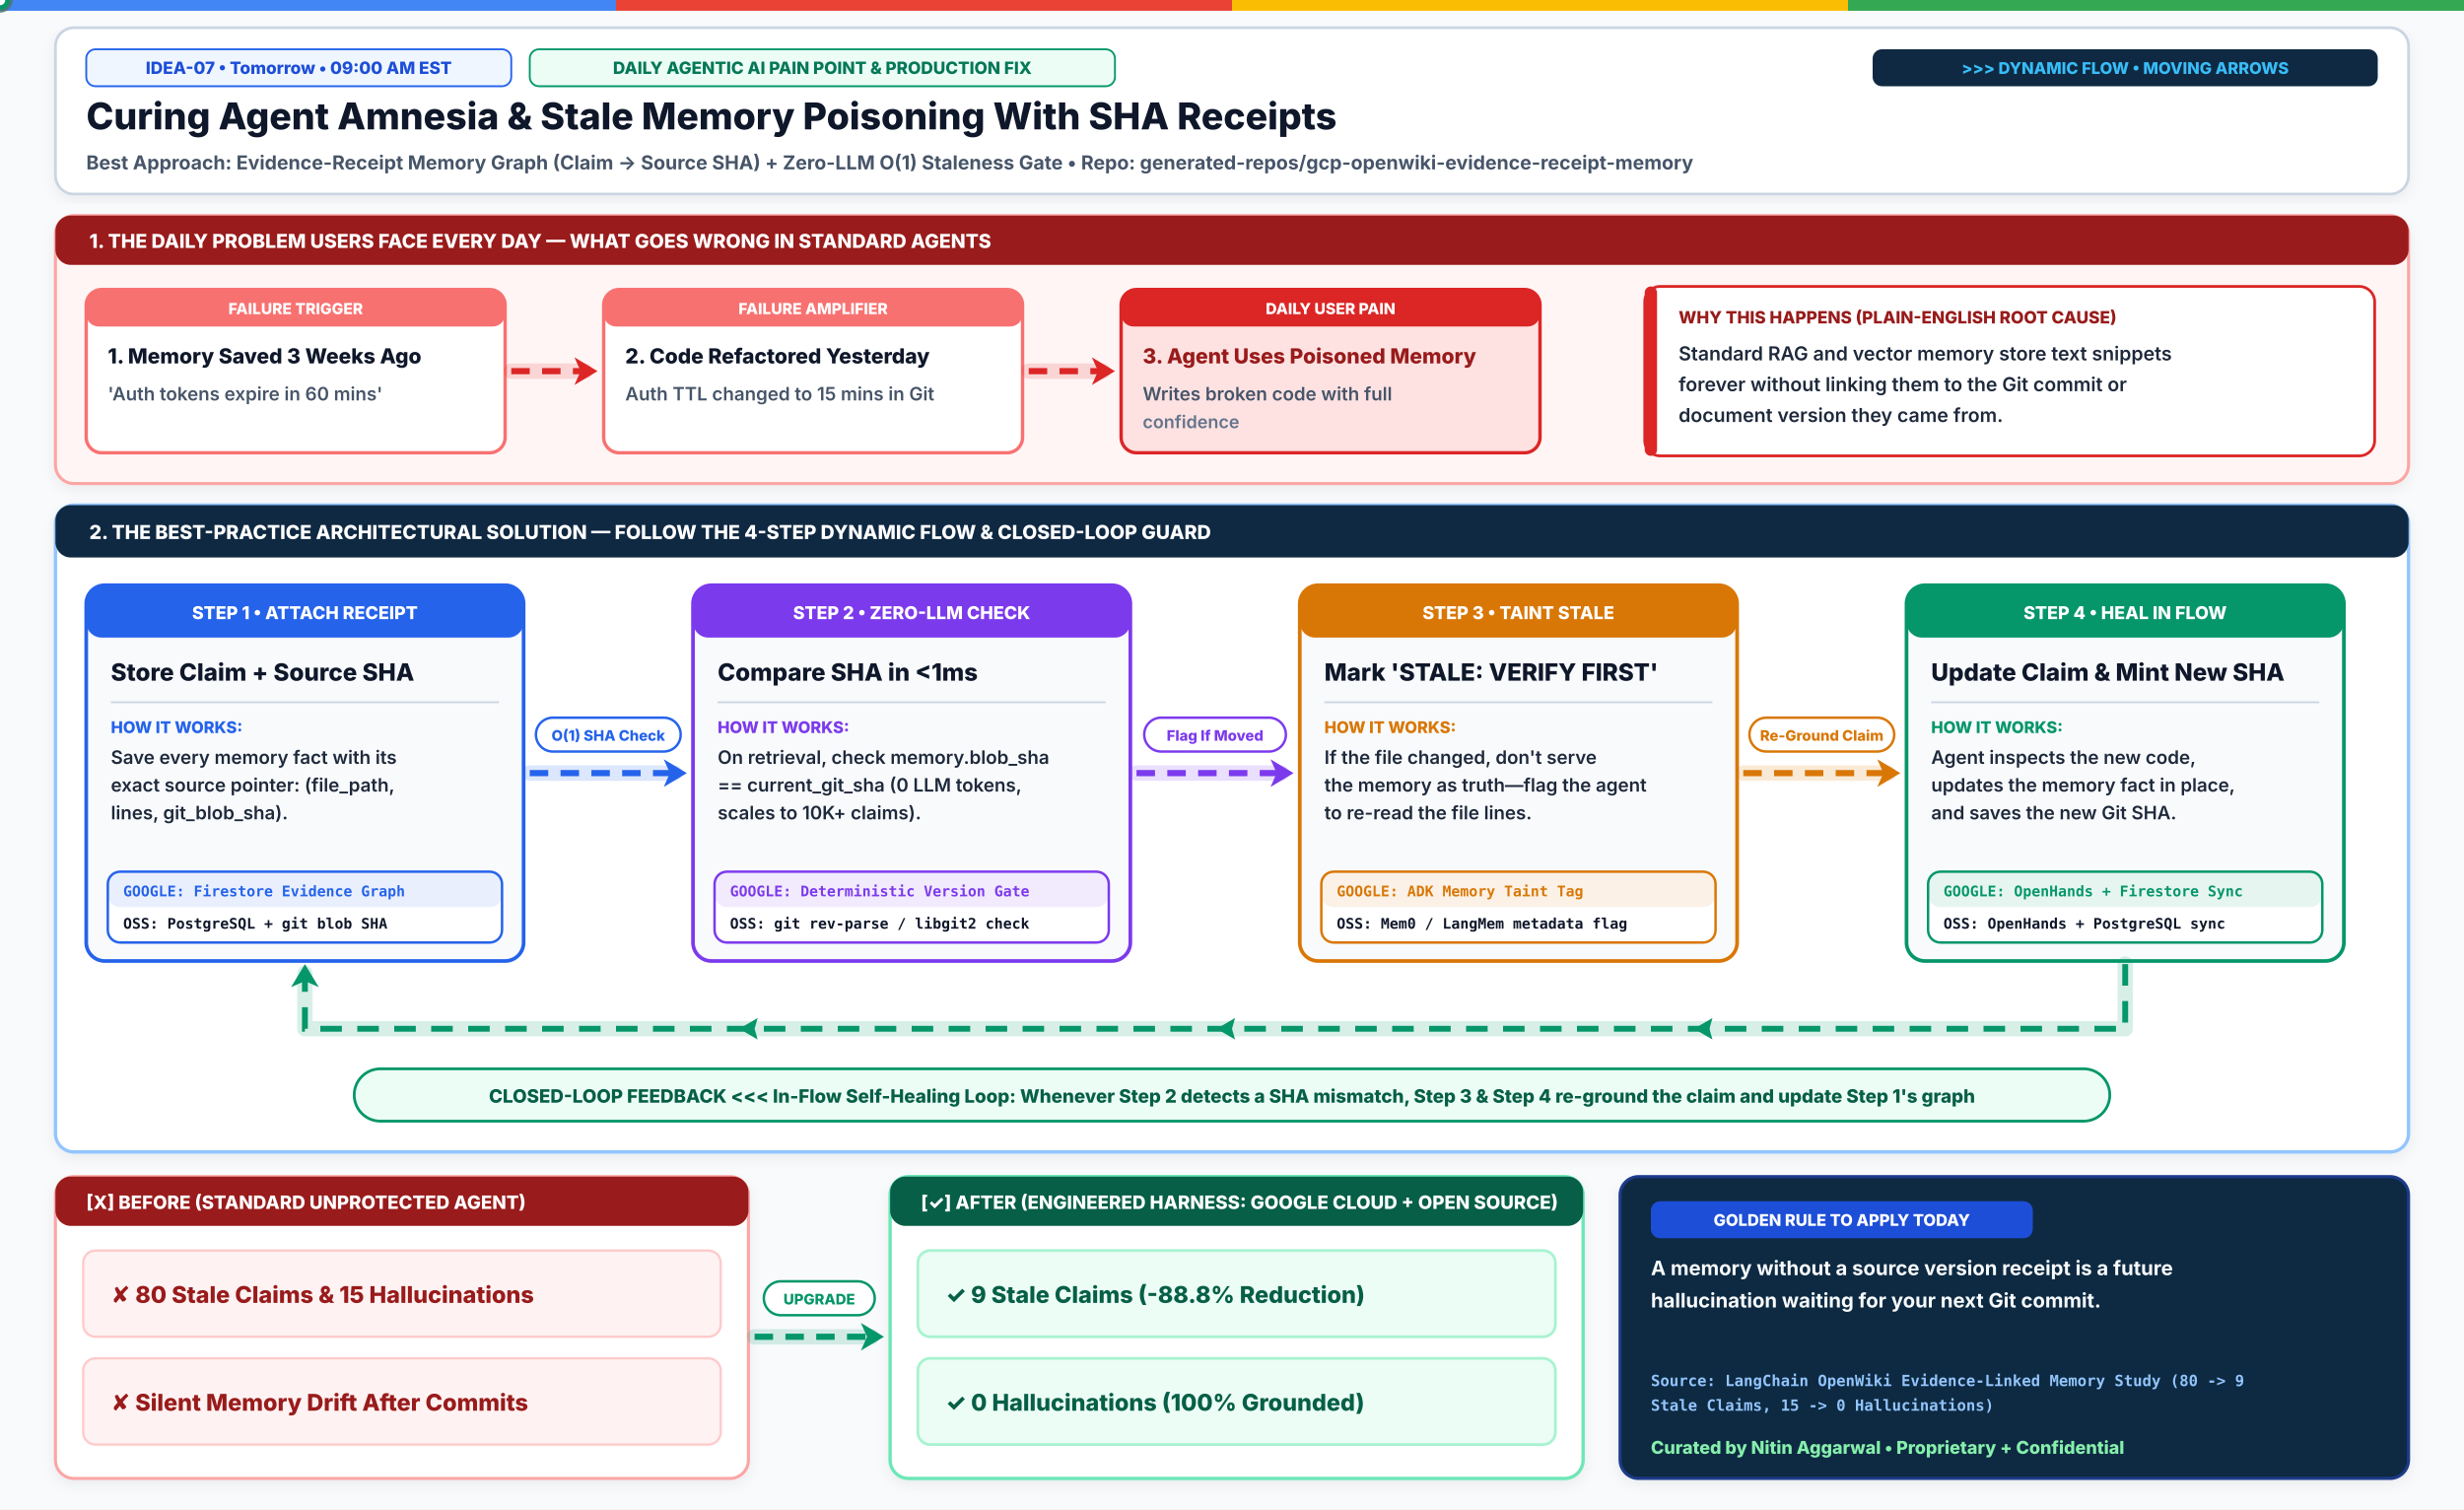
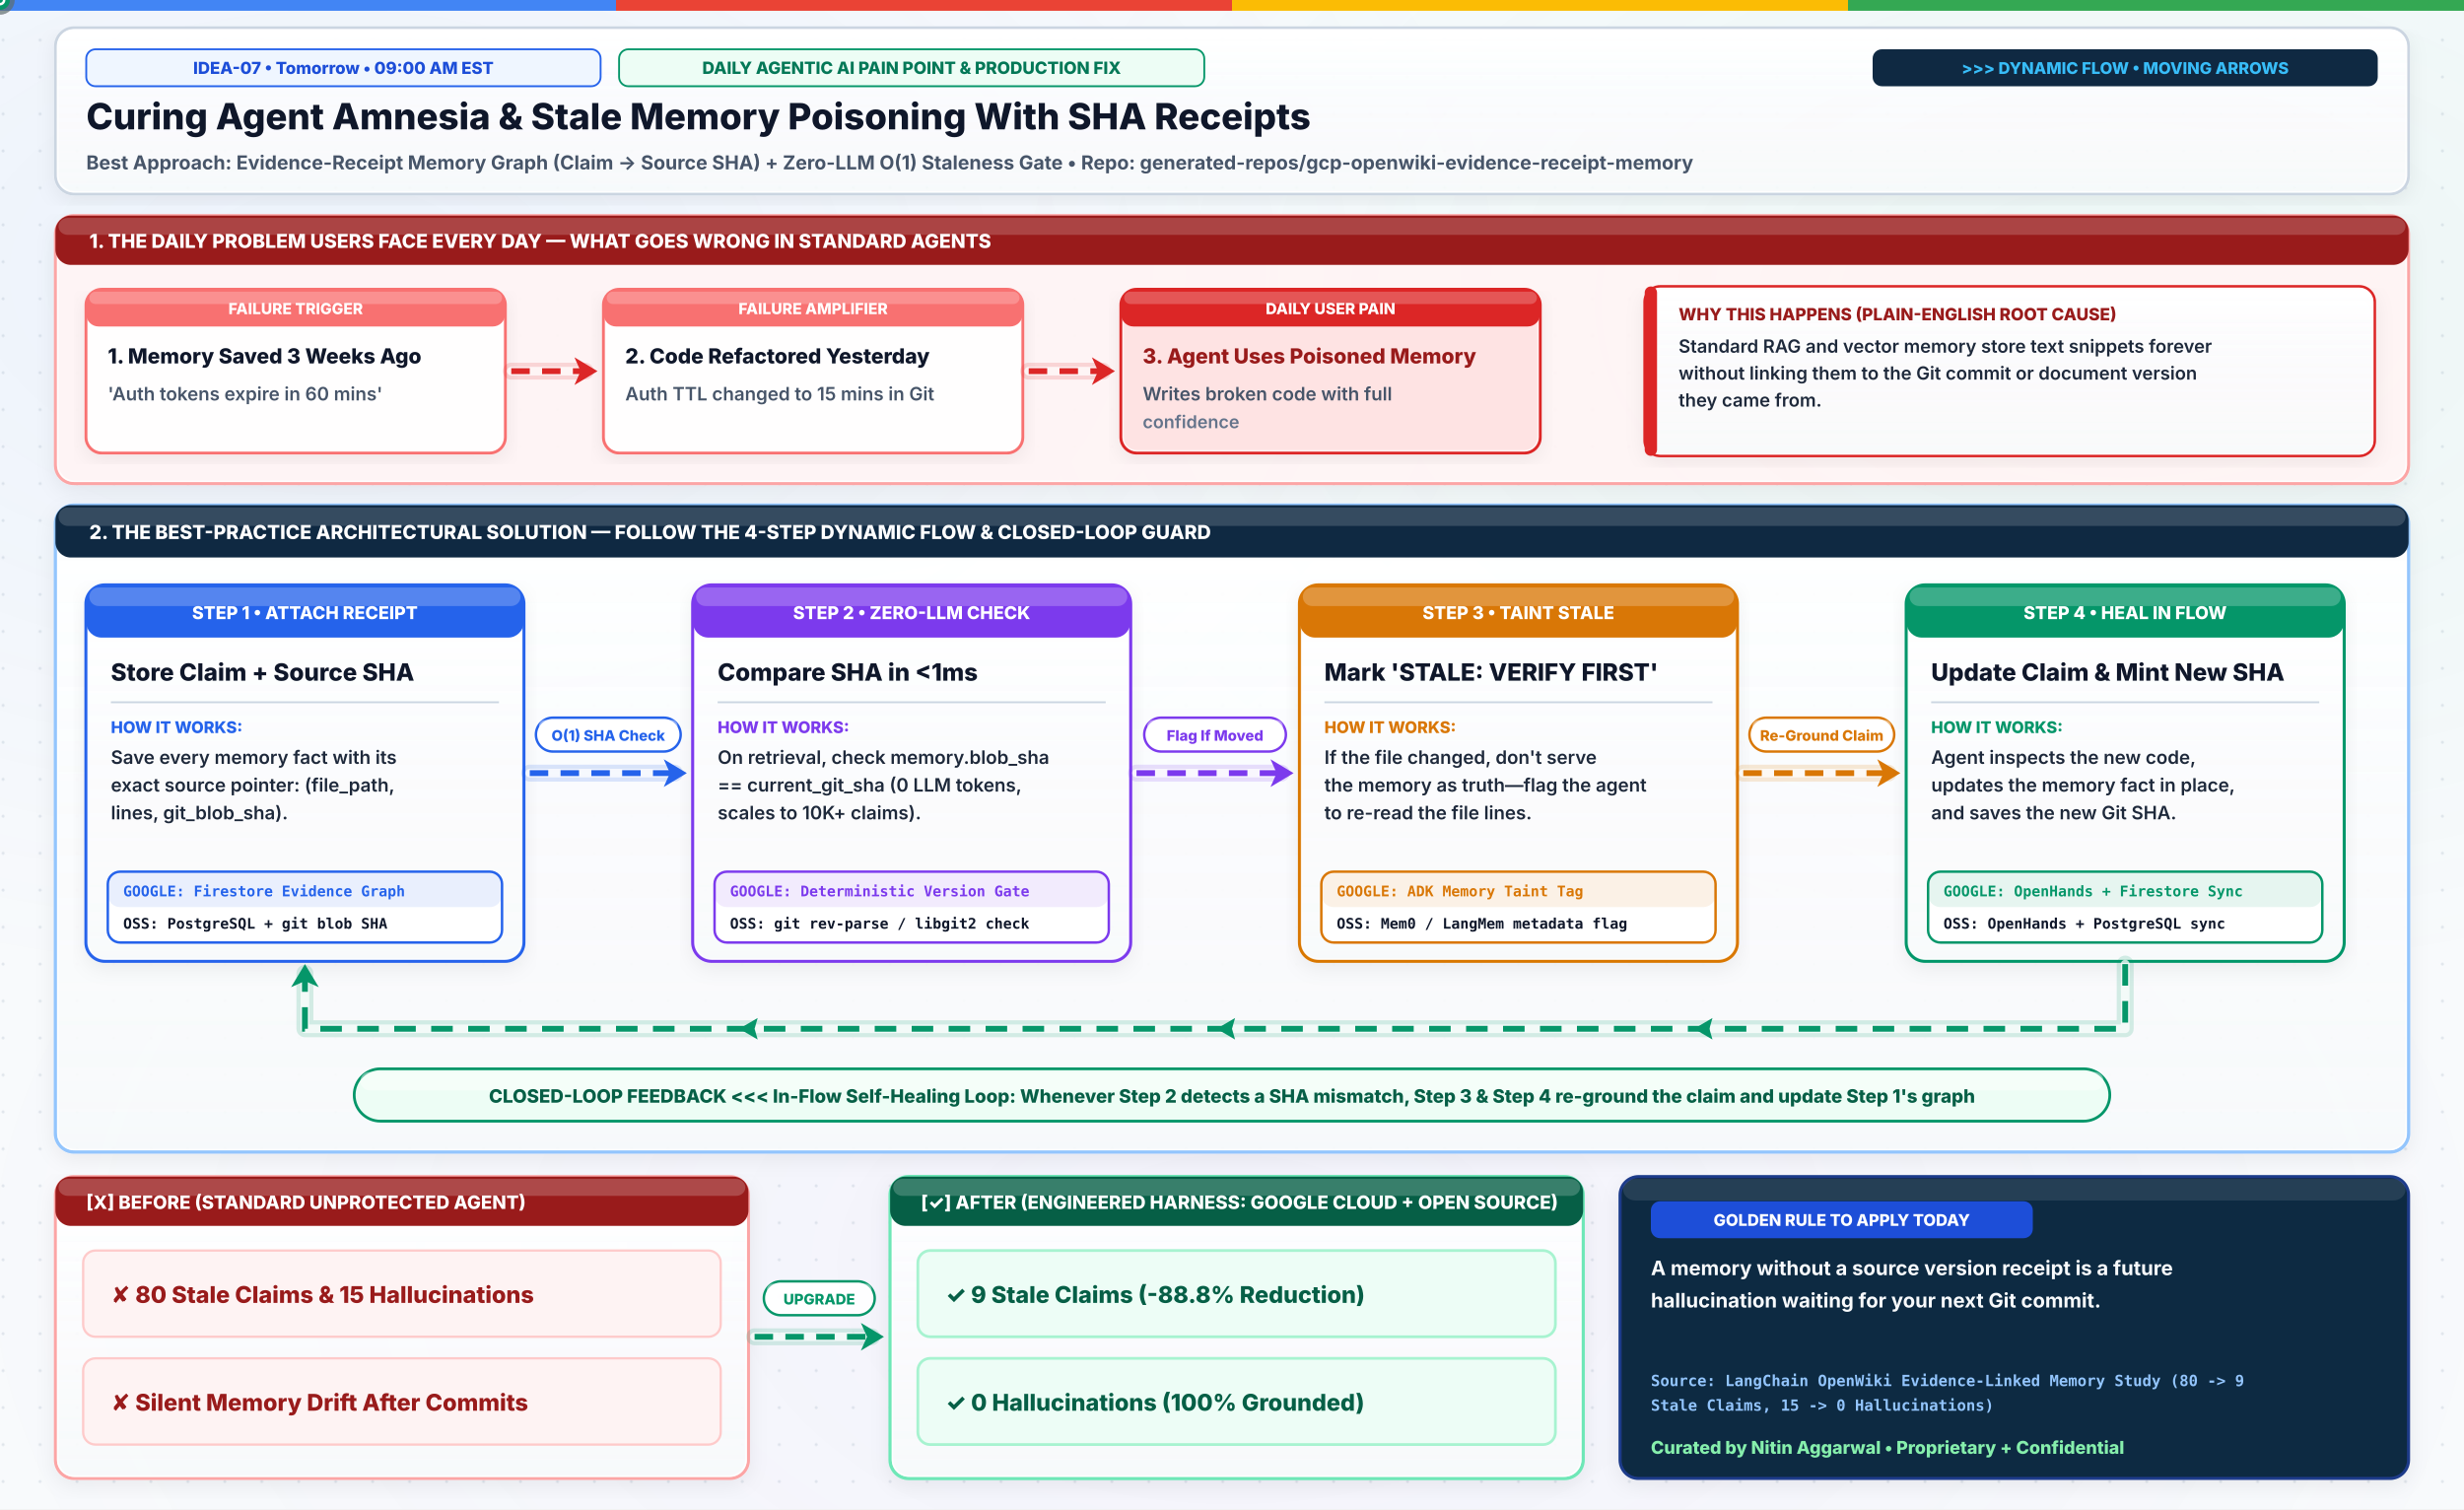
<svg xmlns="http://www.w3.org/2000/svg" viewBox="0 0 1600 980" width="1600" height="980">
  <defs>
-     <filter id="cardShadow" x="-2%" y="-2%" width="104%" height="108%">
-       <feDropShadow dx="0" dy="3" stdDeviation="4" flood-color="#0F172A" flood-opacity="0.06" />
+     <filter id="cardShadow" x="-3%" y="-3%" width="106%" height="110%">
+       <feDropShadow dx="0" dy="4" stdDeviation="6" flood-color="#0F172A" flood-opacity="0.065" />
    </filter>
+     <linearGradient id="glassCardGrad" x1="0" y1="0" x2="0" y2="1">
+       <stop offset="0%" stop-color="#FFFFFF" stop-opacity="0.96" />
+       <stop offset="100%" stop-color="#F8FAFC" stop-opacity="0.90" />
+     </linearGradient>
+     <linearGradient id="glassSheen" x1="0" y1="0" x2="0" y2="1">
+       <stop offset="0%" stop-color="#FFFFFF" stop-opacity="0.72" />
+       <stop offset="100%" stop-color="#FFFFFF" stop-opacity="0.0" />
+     </linearGradient>
+     <radialGradient id="meshBlue" cx="14%" cy="18%" r="48%">
+       <stop offset="0%" stop-color="#4285F4" stop-opacity="0.065" />
+       <stop offset="100%" stop-color="#4285F4" stop-opacity="0.0" />
+     </radialGradient>
+     <radialGradient id="meshEmerald" cx="86%" cy="20%" r="46%">
+       <stop offset="0%" stop-color="#10B981" stop-opacity="0.055" />
+       <stop offset="100%" stop-color="#10B981" stop-opacity="0.0" />
+     </radialGradient>
+     <radialGradient id="meshViolet" cx="50%" cy="84%" r="52%">
+       <stop offset="0%" stop-color="#8B5CF6" stop-opacity="0.048" />
+       <stop offset="100%" stop-color="#8B5CF6" stop-opacity="0.0" />
+     </radialGradient>
+     <pattern id="archGrid" width="24" height="24" patternUnits="userSpaceOnUse">
+       <circle cx="2" cy="2" r="1" fill="#94A3B8" fill-opacity="0.22" />
+     </pattern>
    <style>
    @keyframes arrowStream {
      from { stroke-dashoffset: 40; }
      to   { stroke-dashoffset: 0; }
    }
    @keyframes returnStream {
      from { stroke-dashoffset: 0; }
      to   { stroke-dashoffset: 48; }
    }
    @keyframes pulseGlow {
      0%, 100% { stroke-width: 2.4px; }
      50%      { stroke-width: 4.2px; }
    }
    .moving-arrow-line {
      animation: arrowStream 1.0s linear infinite;
    }
    .moving-return-line {
      animation: returnStream 1.2s linear infinite;
    }
    .step-card-animated {
      animation: pulseGlow 2.4s ease-in-out infinite;
    }
  </style>
  </defs>
  <rect x="0" y="0" width="1600" height="980" fill="#F8FAFC" />
+   <rect x="0" y="0" width="1600" height="980" fill="url(#meshBlue)" />
+   <rect x="0" y="0" width="1600" height="980" fill="url(#meshEmerald)" />
+   <rect x="0" y="0" width="1600" height="980" fill="url(#meshViolet)" />
+   <rect x="0" y="0" width="1600" height="980" fill="url(#archGrid)" />
  <rect x="0" y="0" width="400" height="7" fill="#4285F4" />
  <rect x="400" y="0" width="400" height="7" fill="#EA4335" />
  <rect x="800" y="0" width="400" height="7" fill="#FBBC04" />
  <rect x="1200" y="0" width="400" height="7" fill="#34A853" />
-   <rect x="36" y="18" width="1528" height="108" rx="12" fill="#FFFFFF" stroke="#CBD5E1" stroke-width="1.8" filter="url(#cardShadow)" />
-   <rect x="56" y="32" width="276" height="24" rx="6" fill="#EFF6FF" stroke="#2563EB" stroke-width="1.2" />
-   <text x="194" y="48" font-family="Inter, sans-serif" font-size="11" font-weight="800" fill="#1D4ED8" text-anchor="middle">IDEA-07 • Tomorrow • 09:00 AM EST</text>
-   <rect x="344" y="32" width="380" height="24" rx="6" fill="#ECFDF5" stroke="#059669" stroke-width="1.2" />
-   <text x="534" y="48" font-family="Inter, sans-serif" font-size="11" font-weight="800" fill="#047857" text-anchor="middle">DAILY AGENTIC AI PAIN POINT &amp; PRODUCTION FIX</text>
+   <rect x="36" y="18" width="1528" height="108" rx="12" fill="url(#glassCardGrad)" stroke="#CBD5E1" stroke-width="1.8" filter="url(#cardShadow)" />
+   <rect x="37.5" y="19.5" width="1525" height="105" rx="11" fill="none" stroke="#FFFFFF" stroke-opacity="0.85" stroke-width="1" />
+   <rect x="38" y="20" width="1524" height="18" rx="10" fill="url(#glassSheen)" />
+   <rect x="56" y="32" width="334" height="24" rx="6" fill="#EFF6FF" fill-opacity="0.95" stroke="#2563EB" stroke-width="1.2" />
+   <text x="223" y="48" font-family="Inter, sans-serif" font-size="10.8" font-weight="800" fill="#1D4ED8" text-anchor="middle">IDEA-07 • Tomorrow • 09:00 AM EST</text>
+   <rect x="402" y="32" width="380" height="24" rx="6" fill="#ECFDF5" fill-opacity="0.95" stroke="#059669" stroke-width="1.2" />
+   <text x="592" y="48" font-family="Inter, sans-serif" font-size="11" font-weight="800" fill="#047857" text-anchor="middle">DAILY AGENTIC AI PAIN POINT &amp; PRODUCTION FIX</text>
  <rect x="1216" y="32" width="328" height="24" rx="6" fill="#0F2942" />
  <text x="1380" y="48" font-family="Inter, sans-serif" font-size="10.5" font-weight="800" fill="#38BDF8" text-anchor="middle">&gt;&gt;&gt; DYNAMIC FLOW • MOVING ARROWS</text>
-   <text x="56" y="84" font-family="Inter, sans-serif" font-size="24" font-weight="800" fill="#0F172A">Curing Agent Amnesia &amp; Stale Memory Poisoning With SHA Receipts</text>
+   <text x="56" y="84" font-family="Inter, sans-serif" font-size="23.5" font-weight="800" fill="#0F172A">Curing Agent Amnesia &amp; Stale Memory Poisoning With SHA Receipts</text>
  <text x="56" y="110" font-family="Inter, sans-serif" font-size="12.5" font-weight="700" fill="#475569">Best Approach: Evidence-Receipt Memory Graph (Claim -&gt; Source SHA) + Zero-LLM O(1) Staleness Gate  •  Repo: generated-repos/gcp-openwiki-evidence-receipt-memory</text>
-   <rect x="36" y="140" width="1528" height="174" rx="12" fill="#FFF5F5" stroke="#FCA5A5" stroke-width="2" filter="url(#cardShadow)" />
+   <rect x="36" y="140" width="1528" height="174" rx="12" fill="#FFF5F5" fill-opacity="0.93" stroke="#FCA5A5" stroke-width="2" filter="url(#cardShadow)" />
+   <rect x="37.5" y="141.5" width="1525" height="171" rx="11" fill="none" stroke="#FFFFFF" stroke-opacity="0.82" stroke-width="1" />
  <rect x="36" y="140" width="1528" height="32" rx="10" fill="#991B1B" />
+   <rect x="38" y="141.5" width="1524" height="11" rx="6" fill="#FFFFFF" fill-opacity="0.18" />
  <text x="58" y="161" font-family="Inter, sans-serif" font-size="12.5" font-weight="800" fill="#FFFFFF">1. THE DAILY PROBLEM USERS FACE EVERY DAY — WHAT GOES WRONG IN STANDARD AGENTS</text>
-   <rect x="56" y="188" width="272" height="106" rx="10" fill="#FFFFFF" stroke="#F87171" stroke-width="2.2" />
+   <rect x="56" y="188" width="272" height="106" rx="10" fill="#FFFFFF" fill-opacity="0.94" stroke="#F87171" stroke-width="2.2" filter="url(#cardShadow)" />
+   <rect x="57.2" y="189.2" width="269.6" height="103.6" rx="9" fill="none" stroke="#FFFFFF" stroke-opacity="0.82" stroke-width="1" />
  <rect x="56" y="188" width="272" height="24" rx="8" fill="#F87171" />
+   <rect x="58" y="189.4" width="268" height="8" rx="4" fill="#FFFFFF" fill-opacity="0.22" />
  <text x="192" y="204" font-family="Inter, sans-serif" font-size="10" font-weight="800" fill="#FFFFFF" text-anchor="middle">FAILURE TRIGGER</text>
  <text x="70" y="236" font-family="Inter, sans-serif" font-size="13.5" font-weight="800" fill="#0F172A">1. Memory Saved 3 Weeks Ago</text>
  <text x="70" y="260" font-family="Inter, sans-serif" font-size="12" font-weight="600" fill="#475569">'Auth tokens expire in 60 mins'</text>
-   <line x1="332" y1="241" x2="380" y2="241" stroke="#DC2626" stroke-opacity="0.16" stroke-width="10" stroke-linecap="round" />
-   <line x1="332" y1="241" x2="380" y2="241" class="moving-arrow-line" stroke="#DC2626" stroke-width="4" stroke-dasharray="12 8" stroke-dashoffset="0.0" />
+   <line x1="332" y1="241" x2="380" y2="241" stroke="#DC2626" stroke-opacity="0.16" stroke-width="11" stroke-linecap="round" />
+   <line x1="332" y1="241" x2="380" y2="241" stroke="#FFFFFF" stroke-opacity="0.76" stroke-width="5.6" stroke-linecap="round" />
+   <line x1="332" y1="241" x2="380" y2="241" class="moving-arrow-line" stroke="#DC2626" stroke-width="3.8" stroke-dasharray="12 8" stroke-dashoffset="0.0" />
  <polygon points="388,241 373,232 377,241 373,250" fill="#DC2626" />
  <path id="prob_arr_0_path" d="M 336 241 L 376 241" fill="none" stroke="none" />
  <g>
-     <circle r="8" fill="#DC2626" fill-opacity="0.26" />
-     <circle r="4.8" fill="#FFFFFF" stroke="#DC2626" stroke-width="2.8" />
+     <circle r="9.5" fill="#DC2626" fill-opacity="0.16" />
+     <circle r="6.4" fill="#DC2626" fill-opacity="0.30" />
+     <circle r="4.8" fill="#FFFFFF" stroke="#DC2626" stroke-width="2.6" />
+     <circle r="1.9" fill="#DC2626" />
    <animateMotion dur="1.3s" repeatCount="indefinite">
      <mpath href="#prob_arr_0_path" />
    </animateMotion>
  </g>
-   <rect x="392" y="188" width="272" height="106" rx="10" fill="#FFFFFF" stroke="#F87171" stroke-width="2.2" />
+   <rect x="392" y="188" width="272" height="106" rx="10" fill="#FFFFFF" fill-opacity="0.94" stroke="#F87171" stroke-width="2.2" filter="url(#cardShadow)" />
+   <rect x="393.2" y="189.2" width="269.6" height="103.6" rx="9" fill="none" stroke="#FFFFFF" stroke-opacity="0.82" stroke-width="1" />
  <rect x="392" y="188" width="272" height="24" rx="8" fill="#F87171" />
+   <rect x="394" y="189.4" width="268" height="8" rx="4" fill="#FFFFFF" fill-opacity="0.22" />
  <text x="528" y="204" font-family="Inter, sans-serif" font-size="10" font-weight="800" fill="#FFFFFF" text-anchor="middle">FAILURE AMPLIFIER</text>
  <text x="406" y="236" font-family="Inter, sans-serif" font-size="13.5" font-weight="800" fill="#0F172A">2. Code Refactored Yesterday</text>
  <text x="406" y="260" font-family="Inter, sans-serif" font-size="12" font-weight="600" fill="#475569">Auth TTL changed to 15 mins in Git</text>
-   <line x1="668" y1="241" x2="716" y2="241" stroke="#DC2626" stroke-opacity="0.16" stroke-width="10" stroke-linecap="round" />
-   <line x1="668" y1="241" x2="716" y2="241" class="moving-arrow-line" stroke="#DC2626" stroke-width="4" stroke-dasharray="12 8" stroke-dashoffset="0.0" />
+   <line x1="668" y1="241" x2="716" y2="241" stroke="#DC2626" stroke-opacity="0.16" stroke-width="11" stroke-linecap="round" />
+   <line x1="668" y1="241" x2="716" y2="241" stroke="#FFFFFF" stroke-opacity="0.76" stroke-width="5.6" stroke-linecap="round" />
+   <line x1="668" y1="241" x2="716" y2="241" class="moving-arrow-line" stroke="#DC2626" stroke-width="3.8" stroke-dasharray="12 8" stroke-dashoffset="0.0" />
  <polygon points="724,241 709,232 713,241 709,250" fill="#DC2626" />
  <path id="prob_arr_1_path" d="M 672 241 L 712 241" fill="none" stroke="none" />
  <g>
-     <circle r="8" fill="#DC2626" fill-opacity="0.26" />
-     <circle r="4.8" fill="#FFFFFF" stroke="#DC2626" stroke-width="2.8" />
+     <circle r="9.5" fill="#DC2626" fill-opacity="0.16" />
+     <circle r="6.4" fill="#DC2626" fill-opacity="0.30" />
+     <circle r="4.8" fill="#FFFFFF" stroke="#DC2626" stroke-width="2.6" />
+     <circle r="1.9" fill="#DC2626" />
    <animateMotion dur="1.3s" repeatCount="indefinite">
      <mpath href="#prob_arr_1_path" />
    </animateMotion>
  </g>
-   <rect x="728" y="188" width="272" height="106" rx="10" fill="#FEE2E2" stroke="#DC2626" stroke-width="2.2" />
+   <rect x="728" y="188" width="272" height="106" rx="10" fill="#FEE2E2" fill-opacity="0.94" stroke="#DC2626" stroke-width="2.2" filter="url(#cardShadow)" />
+   <rect x="729.2" y="189.2" width="269.6" height="103.6" rx="9" fill="none" stroke="#FFFFFF" stroke-opacity="0.82" stroke-width="1" />
  <rect x="728" y="188" width="272" height="24" rx="8" fill="#DC2626" />
+   <rect x="730" y="189.4" width="268" height="8" rx="4" fill="#FFFFFF" fill-opacity="0.22" />
  <text x="864" y="204" font-family="Inter, sans-serif" font-size="10" font-weight="800" fill="#FFFFFF" text-anchor="middle">DAILY USER PAIN</text>
  <text x="742" y="236" font-family="Inter, sans-serif" font-size="13.5" font-weight="800" fill="#991B1B">3. Agent Uses Poisoned Memory</text>
  <text x="742" y="260" font-family="Inter, sans-serif" font-size="12" font-weight="600" fill="#475569">Writes broken code with full</text>
  <text x="742" y="278" font-family="Inter, sans-serif" font-size="11.5" font-weight="600" fill="#64748B">confidence</text>
-   <rect x="1068" y="186" width="474" height="110" rx="10" fill="#FFFFFF" stroke="#DC2626" stroke-width="1.8" />
+   <rect x="1068" y="186" width="474" height="110" rx="10" fill="url(#glassCardGrad)" stroke="#DC2626" stroke-width="1.8" filter="url(#cardShadow)" />
+   <rect x="1069.2" y="187.2" width="471.6" height="107.6" rx="9" fill="none" stroke="#FFFFFF" stroke-opacity="0.85" stroke-width="1" />
  <rect x="1068" y="186" width="8" height="110" rx="4" fill="#DC2626" />
-   <text x="1090" y="210" font-family="Inter, sans-serif" font-size="11" font-weight="800" fill="#991B1B">WHY THIS HAPPENS (PLAIN-ENGLISH ROOT CAUSE)</text>
-   <text x="1090" y="234" font-family="Inter, sans-serif" font-size="12.5" font-weight="600" fill="#1E293B">Standard RAG and vector memory store text snippets</text>
-   <text x="1090" y="254" font-family="Inter, sans-serif" font-size="12.5" font-weight="600" fill="#1E293B">forever without linking them to the Git commit or</text>
-   <text x="1090" y="274" font-family="Inter, sans-serif" font-size="12.5" font-weight="600" fill="#1E293B">document version they came from.</text>
-   <rect x="36" y="328" width="1528" height="420" rx="12" fill="#FFFFFF" stroke="#93C5FD" stroke-width="2.2" filter="url(#cardShadow)" />
+   <text x="1090" y="208" font-family="Inter, sans-serif" font-size="11" font-weight="800" fill="#991B1B">WHY THIS HAPPENS (PLAIN-ENGLISH ROOT CAUSE)</text>
+   <text x="1090" y="229.0" font-family="Inter, sans-serif" font-size="11.8" font-weight="600" fill="#1E293B">Standard RAG and vector memory store text snippets forever</text>
+   <text x="1090" y="246.5" font-family="Inter, sans-serif" font-size="11.8" font-weight="600" fill="#1E293B">without linking them to the Git commit or document version</text>
+   <text x="1090" y="264.0" font-family="Inter, sans-serif" font-size="11.8" font-weight="600" fill="#1E293B">they came from.</text>
+   <rect x="36" y="328" width="1528" height="420" rx="12" fill="url(#glassCardGrad)" stroke="#93C5FD" stroke-width="2.2" filter="url(#cardShadow)" />
+   <rect x="37.5" y="329.5" width="1525" height="417" rx="11" fill="none" stroke="#FFFFFF" stroke-opacity="0.85" stroke-width="1" />
  <rect x="36" y="328" width="1528" height="34" rx="10" fill="#0F2942" />
+   <rect x="38" y="329.5" width="1524" height="12" rx="6" fill="#FFFFFF" fill-opacity="0.16" />
  <text x="58" y="350" font-family="Inter, sans-serif" font-size="12.5" font-weight="800" fill="#FFFFFF">2. THE BEST-PRACTICE ARCHITECTURAL SOLUTION — FOLLOW THE 4-STEP DYNAMIC FLOW &amp; CLOSED-LOOP GUARD</text>
-   <rect x="56" y="380" width="284" height="244" rx="12" class="step-card-animated" fill="#F8FAFC" stroke="#2563EB" stroke-width="2.4" />
+   <rect x="56" y="380" width="284" height="244" rx="12" class="step-card-animated" fill="url(#glassCardGrad)" stroke="#2563EB" stroke-width="2.4" filter="url(#cardShadow)" />
+   <rect x="57.2" y="381.2" width="281.6" height="241.6" rx="11" fill="none" stroke="#FFFFFF" stroke-opacity="0.85" stroke-width="1" />
  <rect x="56" y="380" width="284" height="34" rx="10" fill="#2563EB" />
+   <rect x="58" y="381.5" width="280" height="12" rx="6" fill="#FFFFFF" fill-opacity="0.22" />
  <text x="198" y="402" font-family="Inter, sans-serif" font-size="11.5" font-weight="800" fill="#FFFFFF" text-anchor="middle">STEP 1 • ATTACH RECEIPT</text>
  <text x="72" y="442" font-family="Inter, sans-serif" font-size="15.5" font-weight="800" fill="#0F172A">Store Claim + Source SHA</text>
  <line x1="72" y1="456" x2="324" y2="456" stroke="#CBD5E1" stroke-width="1.2" />
  <text x="72" y="476" font-family="Inter, sans-serif" font-size="10.5" font-weight="800" fill="#2563EB">HOW IT WORKS:</text>
  <text x="72" y="496" font-family="Inter, sans-serif" font-size="12" font-weight="600" fill="#1E293B">Save every memory fact with its</text>
  <text x="72" y="514" font-family="Inter, sans-serif" font-size="12" font-weight="600" fill="#1E293B">exact source pointer: (file_path,</text>
  <text x="72" y="532" font-family="Inter, sans-serif" font-size="12" font-weight="600" fill="#1E293B">lines, git_blob_sha).</text>
-   <rect x="70" y="566" width="256" height="46" rx="8" fill="#FFFFFF" stroke="#2563EB" stroke-width="1.6" />
+   <rect x="70" y="566" width="256" height="46" rx="8" fill="#FFFFFF" fill-opacity="0.95" stroke="#2563EB" stroke-width="1.6" />
  <rect x="70" y="566" width="256" height="23" rx="8" fill="#2563EB" fill-opacity="0.10" />
  <text x="80" y="582" font-family="ui-monospace, monospace" font-size="9.5" font-weight="800" fill="#2563EB">GOOGLE: Firestore Evidence Graph</text>
  <text x="80" y="603" font-family="ui-monospace, monospace" font-size="9.5" font-weight="800" fill="#0F172A">OSS: PostgreSQL + git blob SHA</text>
-   <line x1="344" y1="502" x2="438" y2="502" stroke="#2563EB" stroke-opacity="0.16" stroke-width="10" stroke-linecap="round" />
-   <line x1="344" y1="502" x2="438" y2="502" class="moving-arrow-line" stroke="#2563EB" stroke-width="4" stroke-dasharray="12 8" stroke-dashoffset="0.0" />
+   <line x1="344" y1="502" x2="438" y2="502" stroke="#2563EB" stroke-opacity="0.16" stroke-width="11" stroke-linecap="round" />
+   <line x1="344" y1="502" x2="438" y2="502" stroke="#FFFFFF" stroke-opacity="0.76" stroke-width="5.6" stroke-linecap="round" />
+   <line x1="344" y1="502" x2="438" y2="502" class="moving-arrow-line" stroke="#2563EB" stroke-width="3.8" stroke-dasharray="12 8" stroke-dashoffset="0.0" />
  <polygon points="446,502 431,493 435,502 431,511" fill="#2563EB" />
-   <rect x="348" y="466" width="94" height="22" rx="11" fill="#FFFFFF" stroke="#2563EB" stroke-width="1.6" />
+   <rect x="348" y="466" width="94" height="22" rx="11" fill="#FFFFFF" fill-opacity="0.95" stroke="#2563EB" stroke-width="1.6" />
+   <rect x="350" y="467.5" width="90" height="8" rx="4" fill="#FFFFFF" fill-opacity="0.45" />
  <text x="395" y="481" font-family="Inter, sans-serif" font-size="9.5" font-weight="800" fill="#2563EB" text-anchor="middle">O(1) SHA Check</text>
  <path id="sol_arr_0_path" d="M 348 502 L 434 502" fill="none" stroke="none" />
  <g>
-     <circle r="8" fill="#2563EB" fill-opacity="0.26" />
-     <circle r="4.8" fill="#FFFFFF" stroke="#2563EB" stroke-width="2.8" />
+     <circle r="9.5" fill="#2563EB" fill-opacity="0.16" />
+     <circle r="6.4" fill="#2563EB" fill-opacity="0.30" />
+     <circle r="4.8" fill="#FFFFFF" stroke="#2563EB" stroke-width="2.6" />
+     <circle r="1.9" fill="#2563EB" />
    <animateMotion dur="1.5s" repeatCount="indefinite">
      <mpath href="#sol_arr_0_path" />
    </animateMotion>
  </g>
-   <rect x="450" y="380" width="284" height="244" rx="12" class="step-card-animated" fill="#F8FAFC" stroke="#7C3AED" stroke-width="2.4" />
+   <rect x="450" y="380" width="284" height="244" rx="12" class="step-card-animated" fill="url(#glassCardGrad)" stroke="#7C3AED" stroke-width="2.4" filter="url(#cardShadow)" />
+   <rect x="451.2" y="381.2" width="281.6" height="241.6" rx="11" fill="none" stroke="#FFFFFF" stroke-opacity="0.85" stroke-width="1" />
  <rect x="450" y="380" width="284" height="34" rx="10" fill="#7C3AED" />
+   <rect x="452" y="381.5" width="280" height="12" rx="6" fill="#FFFFFF" fill-opacity="0.22" />
  <text x="592" y="402" font-family="Inter, sans-serif" font-size="11.5" font-weight="800" fill="#FFFFFF" text-anchor="middle">STEP 2 • ZERO-LLM CHECK</text>
  <text x="466" y="442" font-family="Inter, sans-serif" font-size="15.5" font-weight="800" fill="#0F172A">Compare SHA in &lt;1ms</text>
  <line x1="466" y1="456" x2="718" y2="456" stroke="#CBD5E1" stroke-width="1.2" />
  <text x="466" y="476" font-family="Inter, sans-serif" font-size="10.5" font-weight="800" fill="#7C3AED">HOW IT WORKS:</text>
  <text x="466" y="496" font-family="Inter, sans-serif" font-size="12" font-weight="600" fill="#1E293B">On retrieval, check memory.blob_sha</text>
  <text x="466" y="514" font-family="Inter, sans-serif" font-size="12" font-weight="600" fill="#1E293B">== current_git_sha (0 LLM tokens,</text>
  <text x="466" y="532" font-family="Inter, sans-serif" font-size="12" font-weight="600" fill="#1E293B">scales to 10K+ claims).</text>
-   <rect x="464" y="566" width="256" height="46" rx="8" fill="#FFFFFF" stroke="#7C3AED" stroke-width="1.6" />
+   <rect x="464" y="566" width="256" height="46" rx="8" fill="#FFFFFF" fill-opacity="0.95" stroke="#7C3AED" stroke-width="1.6" />
  <rect x="464" y="566" width="256" height="23" rx="8" fill="#7C3AED" fill-opacity="0.10" />
  <text x="474" y="582" font-family="ui-monospace, monospace" font-size="9.5" font-weight="800" fill="#7C3AED">GOOGLE: Deterministic Version Gate</text>
  <text x="474" y="603" font-family="ui-monospace, monospace" font-size="9.5" font-weight="800" fill="#0F172A">OSS: git rev-parse / libgit2 check</text>
-   <line x1="738" y1="502" x2="832" y2="502" stroke="#7C3AED" stroke-opacity="0.16" stroke-width="10" stroke-linecap="round" />
-   <line x1="738" y1="502" x2="832" y2="502" class="moving-arrow-line" stroke="#7C3AED" stroke-width="4" stroke-dasharray="12 8" stroke-dashoffset="0.0" />
+   <line x1="738" y1="502" x2="832" y2="502" stroke="#7C3AED" stroke-opacity="0.16" stroke-width="11" stroke-linecap="round" />
+   <line x1="738" y1="502" x2="832" y2="502" stroke="#FFFFFF" stroke-opacity="0.76" stroke-width="5.6" stroke-linecap="round" />
+   <line x1="738" y1="502" x2="832" y2="502" class="moving-arrow-line" stroke="#7C3AED" stroke-width="3.8" stroke-dasharray="12 8" stroke-dashoffset="0.0" />
  <polygon points="840,502 825,493 829,502 825,511" fill="#7C3AED" />
-   <rect x="743" y="466" width="92" height="22" rx="11" fill="#FFFFFF" stroke="#7C3AED" stroke-width="1.6" />
+   <rect x="743" y="466" width="92" height="22" rx="11" fill="#FFFFFF" fill-opacity="0.95" stroke="#7C3AED" stroke-width="1.6" />
+   <rect x="745" y="467.5" width="88" height="8" rx="4" fill="#FFFFFF" fill-opacity="0.45" />
  <text x="789" y="481" font-family="Inter, sans-serif" font-size="9.5" font-weight="800" fill="#7C3AED" text-anchor="middle">Flag If Moved</text>
  <path id="sol_arr_1_path" d="M 742 502 L 828 502" fill="none" stroke="none" />
  <g>
-     <circle r="8" fill="#7C3AED" fill-opacity="0.26" />
-     <circle r="4.8" fill="#FFFFFF" stroke="#7C3AED" stroke-width="2.8" />
+     <circle r="9.5" fill="#7C3AED" fill-opacity="0.16" />
+     <circle r="6.4" fill="#7C3AED" fill-opacity="0.30" />
+     <circle r="4.8" fill="#FFFFFF" stroke="#7C3AED" stroke-width="2.6" />
+     <circle r="1.9" fill="#7C3AED" />
    <animateMotion dur="1.5s" repeatCount="indefinite">
      <mpath href="#sol_arr_1_path" />
    </animateMotion>
  </g>
-   <rect x="844" y="380" width="284" height="244" rx="12" class="step-card-animated" fill="#F8FAFC" stroke="#D97706" stroke-width="2.4" />
+   <rect x="844" y="380" width="284" height="244" rx="12" class="step-card-animated" fill="url(#glassCardGrad)" stroke="#D97706" stroke-width="2.4" filter="url(#cardShadow)" />
+   <rect x="845.2" y="381.2" width="281.6" height="241.6" rx="11" fill="none" stroke="#FFFFFF" stroke-opacity="0.85" stroke-width="1" />
  <rect x="844" y="380" width="284" height="34" rx="10" fill="#D97706" />
+   <rect x="846" y="381.5" width="280" height="12" rx="6" fill="#FFFFFF" fill-opacity="0.22" />
  <text x="986" y="402" font-family="Inter, sans-serif" font-size="11.5" font-weight="800" fill="#FFFFFF" text-anchor="middle">STEP 3 • TAINT STALE</text>
  <text x="860" y="442" font-family="Inter, sans-serif" font-size="15.5" font-weight="800" fill="#0F172A">Mark 'STALE: VERIFY FIRST'</text>
  <line x1="860" y1="456" x2="1112" y2="456" stroke="#CBD5E1" stroke-width="1.2" />
  <text x="860" y="476" font-family="Inter, sans-serif" font-size="10.5" font-weight="800" fill="#D97706">HOW IT WORKS:</text>
  <text x="860" y="496" font-family="Inter, sans-serif" font-size="12" font-weight="600" fill="#1E293B">If the file changed, don't serve</text>
  <text x="860" y="514" font-family="Inter, sans-serif" font-size="12" font-weight="600" fill="#1E293B">the memory as truth—flag the agent</text>
  <text x="860" y="532" font-family="Inter, sans-serif" font-size="12" font-weight="600" fill="#1E293B">to re-read the file lines.</text>
-   <rect x="858" y="566" width="256" height="46" rx="8" fill="#FFFFFF" stroke="#D97706" stroke-width="1.6" />
+   <rect x="858" y="566" width="256" height="46" rx="8" fill="#FFFFFF" fill-opacity="0.95" stroke="#D97706" stroke-width="1.6" />
  <rect x="858" y="566" width="256" height="23" rx="8" fill="#D97706" fill-opacity="0.10" />
  <text x="868" y="582" font-family="ui-monospace, monospace" font-size="9.5" font-weight="800" fill="#D97706">GOOGLE: ADK Memory Taint Tag</text>
  <text x="868" y="603" font-family="ui-monospace, monospace" font-size="9.5" font-weight="800" fill="#0F172A">OSS: Mem0 / LangMem metadata flag</text>
-   <line x1="1132" y1="502" x2="1226" y2="502" stroke="#D97706" stroke-opacity="0.16" stroke-width="10" stroke-linecap="round" />
-   <line x1="1132" y1="502" x2="1226" y2="502" class="moving-arrow-line" stroke="#D97706" stroke-width="4" stroke-dasharray="12 8" stroke-dashoffset="0.0" />
+   <line x1="1132" y1="502" x2="1226" y2="502" stroke="#D97706" stroke-opacity="0.16" stroke-width="11" stroke-linecap="round" />
+   <line x1="1132" y1="502" x2="1226" y2="502" stroke="#FFFFFF" stroke-opacity="0.76" stroke-width="5.6" stroke-linecap="round" />
+   <line x1="1132" y1="502" x2="1226" y2="502" class="moving-arrow-line" stroke="#D97706" stroke-width="3.8" stroke-dasharray="12 8" stroke-dashoffset="0.0" />
  <polygon points="1234,502 1219,493 1223,502 1219,511" fill="#D97706" />
-   <rect x="1136" y="466" width="94" height="22" rx="11" fill="#FFFFFF" stroke="#D97706" stroke-width="1.6" />
+   <rect x="1136" y="466" width="94" height="22" rx="11" fill="#FFFFFF" fill-opacity="0.95" stroke="#D97706" stroke-width="1.6" />
+   <rect x="1138" y="467.5" width="90" height="8" rx="4" fill="#FFFFFF" fill-opacity="0.45" />
  <text x="1183" y="481" font-family="Inter, sans-serif" font-size="9.5" font-weight="800" fill="#D97706" text-anchor="middle">Re-Ground Claim</text>
  <path id="sol_arr_2_path" d="M 1136 502 L 1222 502" fill="none" stroke="none" />
  <g>
-     <circle r="8" fill="#D97706" fill-opacity="0.26" />
-     <circle r="4.8" fill="#FFFFFF" stroke="#D97706" stroke-width="2.8" />
+     <circle r="9.5" fill="#D97706" fill-opacity="0.16" />
+     <circle r="6.4" fill="#D97706" fill-opacity="0.30" />
+     <circle r="4.8" fill="#FFFFFF" stroke="#D97706" stroke-width="2.6" />
+     <circle r="1.9" fill="#D97706" />
    <animateMotion dur="1.5s" repeatCount="indefinite">
      <mpath href="#sol_arr_2_path" />
    </animateMotion>
  </g>
-   <rect x="1238" y="380" width="284" height="244" rx="12" class="step-card-animated" fill="#F8FAFC" stroke="#059669" stroke-width="2.4" />
+   <rect x="1238" y="380" width="284" height="244" rx="12" class="step-card-animated" fill="url(#glassCardGrad)" stroke="#059669" stroke-width="2.4" filter="url(#cardShadow)" />
+   <rect x="1239.2" y="381.2" width="281.6" height="241.6" rx="11" fill="none" stroke="#FFFFFF" stroke-opacity="0.85" stroke-width="1" />
  <rect x="1238" y="380" width="284" height="34" rx="10" fill="#059669" />
+   <rect x="1240" y="381.5" width="280" height="12" rx="6" fill="#FFFFFF" fill-opacity="0.22" />
  <text x="1380" y="402" font-family="Inter, sans-serif" font-size="11.5" font-weight="800" fill="#FFFFFF" text-anchor="middle">STEP 4 • HEAL IN FLOW</text>
  <text x="1254" y="442" font-family="Inter, sans-serif" font-size="15.5" font-weight="800" fill="#0F172A">Update Claim &amp; Mint New SHA</text>
  <line x1="1254" y1="456" x2="1506" y2="456" stroke="#CBD5E1" stroke-width="1.2" />
  <text x="1254" y="476" font-family="Inter, sans-serif" font-size="10.5" font-weight="800" fill="#059669">HOW IT WORKS:</text>
  <text x="1254" y="496" font-family="Inter, sans-serif" font-size="12" font-weight="600" fill="#1E293B">Agent inspects the new code,</text>
  <text x="1254" y="514" font-family="Inter, sans-serif" font-size="12" font-weight="600" fill="#1E293B">updates the memory fact in place,</text>
  <text x="1254" y="532" font-family="Inter, sans-serif" font-size="12" font-weight="600" fill="#1E293B">and saves the new Git SHA.</text>
-   <rect x="1252" y="566" width="256" height="46" rx="8" fill="#FFFFFF" stroke="#059669" stroke-width="1.6" />
+   <rect x="1252" y="566" width="256" height="46" rx="8" fill="#FFFFFF" fill-opacity="0.95" stroke="#059669" stroke-width="1.6" />
  <rect x="1252" y="566" width="256" height="23" rx="8" fill="#059669" fill-opacity="0.10" />
  <text x="1262" y="582" font-family="ui-monospace, monospace" font-size="9.5" font-weight="800" fill="#059669">GOOGLE: OpenHands + Firestore Sync</text>
  <text x="1262" y="603" font-family="ui-monospace, monospace" font-size="9.5" font-weight="800" fill="#0F172A">OSS: OpenHands + PostgreSQL sync</text>
-   <path d="M 1380 626 L 1380 668 L 198 668 L 198 632" fill="none" stroke="#059669" stroke-opacity="0.16" stroke-width="10" stroke-linecap="round" stroke-linejoin="round" />
+   <path d="M 1380 626 L 1380 668 L 198 668 L 198 632" fill="none" stroke="#059669" stroke-opacity="0.16" stroke-width="11" stroke-linecap="round" stroke-linejoin="round" />
+   <path d="M 1380 626 L 1380 668 L 198 668 L 198 632" fill="none" stroke="#FFFFFF" stroke-opacity="0.74" stroke-width="5.6" stroke-linecap="round" stroke-linejoin="round" />
  <path id="closed_loop_return_path" d="M 1380 626 L 1380 668 L 198 668 L 198 632" class="moving-return-line" fill="none" stroke="#059669" stroke-width="3.8" stroke-dasharray="14 10" stroke-dashoffset="0.0" />
  <polygon points="198,626 189,641 198,637 207,641" fill="#059669" />
  <polygon points="480,668 492,661 490,668 492,675" fill="#059669" />
  <polygon points="790,668 802,661 800,668 802,675" fill="#059669" />
  <polygon points="1100,668 1112,661 1110,668 1112,675" fill="#059669" />
-   <rect x="230" y="694" width="1140" height="34" rx="17" fill="#ECFDF5" stroke="#059669" stroke-width="1.8" />
+   <rect x="230" y="694" width="1140" height="34" rx="17" fill="#ECFDF5" fill-opacity="0.95" stroke="#059669" stroke-width="1.8" />
+   <rect x="234" y="696" width="1132" height="12" rx="6" fill="#FFFFFF" fill-opacity="0.42" />
  <text x="800" y="716" font-family="Inter, sans-serif" font-size="12" font-weight="800" fill="#065F46" text-anchor="middle">CLOSED-LOOP FEEDBACK &lt;&lt;&lt; In-Flow Self-Healing Loop: Whenever Step 2 detects a SHA mismatch, Step 3 &amp; Step 4 re-ground the claim and update Step 1's graph</text>
  <g>
-     <circle r="8.5" fill="#059669" fill-opacity="0.26" />
-     <circle r="5" fill="#FFFFFF" stroke="#059669" stroke-width="2.8" />
+     <circle r="9.5" fill="#059669" fill-opacity="0.16" />
+     <circle r="6.4" fill="#059669" fill-opacity="0.30" />
+     <circle r="5" fill="#FFFFFF" stroke="#059669" stroke-width="2.6" />
+     <circle r="2" fill="#059669" />
    <animateMotion dur="2.8s" repeatCount="indefinite">
      <mpath href="#closed_loop_return_path" />
    </animateMotion>
  </g>
-   <rect x="36" y="764" width="450" height="196" rx="12" fill="#FFFFFF" stroke="#FCA5A5" stroke-width="2" filter="url(#cardShadow)" />
+   <rect x="36" y="764" width="450" height="196" rx="12" fill="url(#glassCardGrad)" stroke="#FCA5A5" stroke-width="2" filter="url(#cardShadow)" />
+   <rect x="37.5" y="765.5" width="447" height="193" rx="11" fill="none" stroke="#FFFFFF" stroke-opacity="0.85" stroke-width="1" />
  <rect x="36" y="764" width="450" height="32" rx="10" fill="#991B1B" />
+   <rect x="38" y="765.5" width="446" height="11" rx="6" fill="#FFFFFF" fill-opacity="0.20" />
  <text x="56" y="785" font-family="Inter, sans-serif" font-size="12" font-weight="800" fill="#FFFFFF">[X] BEFORE (STANDARD UNPROTECTED AGENT)</text>
-   <rect x="54" y="812" width="414" height="56" rx="8" fill="#FEF2F2" stroke="#FECACA" stroke-width="1.5" />
+   <rect x="54" y="812" width="414" height="56" rx="8" fill="#FEF2F2" fill-opacity="0.94" stroke="#FECACA" stroke-width="1.5" />
  <text x="72" y="846" font-family="Inter, sans-serif" font-size="15" font-weight="800" fill="#991B1B">✘ 80 Stale Claims &amp; 15 Hallucinations</text>
-   <rect x="54" y="882" width="414" height="56" rx="8" fill="#FEF2F2" stroke="#FECACA" stroke-width="1.5" />
+   <rect x="54" y="882" width="414" height="56" rx="8" fill="#FEF2F2" fill-opacity="0.94" stroke="#FECACA" stroke-width="1.5" />
  <text x="72" y="916" font-family="Inter, sans-serif" font-size="15" font-weight="800" fill="#991B1B">✘ Silent Memory Drift After Commits</text>
-   <line x1="490" y1="868" x2="566" y2="868" stroke="#059669" stroke-opacity="0.16" stroke-width="10" stroke-linecap="round" />
-   <line x1="490" y1="868" x2="566" y2="868" class="moving-arrow-line" stroke="#059669" stroke-width="4" stroke-dasharray="12 8" stroke-dashoffset="0.0" />
+   <line x1="490" y1="868" x2="566" y2="868" stroke="#059669" stroke-opacity="0.16" stroke-width="11" stroke-linecap="round" />
+   <line x1="490" y1="868" x2="566" y2="868" stroke="#FFFFFF" stroke-opacity="0.76" stroke-width="5.6" stroke-linecap="round" />
+   <line x1="490" y1="868" x2="566" y2="868" class="moving-arrow-line" stroke="#059669" stroke-width="3.8" stroke-dasharray="12 8" stroke-dashoffset="0.0" />
  <polygon points="574,868 559,859 563,868 559,877" fill="#059669" />
-   <rect x="496" y="832" width="72" height="22" rx="11" fill="#FFFFFF" stroke="#059669" stroke-width="1.6" />
+   <rect x="496" y="832" width="72" height="22" rx="11" fill="#FFFFFF" fill-opacity="0.95" stroke="#059669" stroke-width="1.6" />
+   <rect x="498" y="833.5" width="68" height="8" rx="4" fill="#FFFFFF" fill-opacity="0.45" />
  <text x="532" y="847" font-family="Inter, sans-serif" font-size="9.5" font-weight="800" fill="#059669" text-anchor="middle">UPGRADE</text>
  <path id="ba_transform_arr_path" d="M 494 868 L 562 868" fill="none" stroke="none" />
  <g>
-     <circle r="8" fill="#059669" fill-opacity="0.26" />
-     <circle r="4.8" fill="#FFFFFF" stroke="#059669" stroke-width="2.8" />
+     <circle r="9.5" fill="#059669" fill-opacity="0.16" />
+     <circle r="6.4" fill="#059669" fill-opacity="0.30" />
+     <circle r="4.8" fill="#FFFFFF" stroke="#059669" stroke-width="2.6" />
+     <circle r="1.9" fill="#059669" />
    <animateMotion dur="1.2s" repeatCount="indefinite">
      <mpath href="#ba_transform_arr_path" />
    </animateMotion>
  </g>
-   <rect x="578" y="764" width="450" height="196" rx="12" fill="#FFFFFF" stroke="#6EE7B7" stroke-width="2.2" filter="url(#cardShadow)" />
+   <rect x="578" y="764" width="450" height="196" rx="12" fill="url(#glassCardGrad)" stroke="#6EE7B7" stroke-width="2.2" filter="url(#cardShadow)" />
+   <rect x="579.5" y="765.5" width="447" height="193" rx="11" fill="none" stroke="#FFFFFF" stroke-opacity="0.85" stroke-width="1" />
  <rect x="578" y="764" width="450" height="32" rx="10" fill="#065F46" />
+   <rect x="580" y="765.5" width="446" height="11" rx="6" fill="#FFFFFF" fill-opacity="0.20" />
  <text x="598" y="785" font-family="Inter, sans-serif" font-size="12" font-weight="800" fill="#FFFFFF">[✓] AFTER (ENGINEERED HARNESS: GOOGLE CLOUD + OPEN SOURCE)</text>
-   <rect x="596" y="812" width="414" height="56" rx="8" fill="#ECFDF5" stroke="#A7F3D0" stroke-width="1.8" />
+   <rect x="596" y="812" width="414" height="56" rx="8" fill="#ECFDF5" fill-opacity="0.94" stroke="#A7F3D0" stroke-width="1.8" />
  <text x="614" y="846" font-family="Inter, sans-serif" font-size="15" font-weight="800" fill="#065F46">✓ 9 Stale Claims (-88.8% Reduction)</text>
-   <rect x="596" y="882" width="414" height="56" rx="8" fill="#ECFDF5" stroke="#A7F3D0" stroke-width="1.8" />
+   <rect x="596" y="882" width="414" height="56" rx="8" fill="#ECFDF5" fill-opacity="0.94" stroke="#A7F3D0" stroke-width="1.8" />
  <text x="614" y="916" font-family="Inter, sans-serif" font-size="15" font-weight="800" fill="#065F46">✓ 0 Hallucinations (100% Grounded)</text>
  <rect x="1052" y="764" width="512" height="196" rx="12" fill="#0F2942" stroke="#1E3A8A" stroke-width="2" filter="url(#cardShadow)" />
+   <rect x="1054" y="765.5" width="508" height="14" rx="8" fill="#FFFFFF" fill-opacity="0.10" />
  <rect x="1072" y="780" width="248" height="24" rx="6" fill="#1D4ED8" />
  <text x="1196" y="796" font-family="Inter, sans-serif" font-size="10.5" font-weight="800" fill="#FFFFFF" text-anchor="middle">GOLDEN RULE TO APPLY TODAY</text>
  <text x="1072" y="828" font-family="Inter, sans-serif" font-size="13" font-weight="700" fill="#F8FAFC">A memory without a source version receipt is a future</text>
  <text x="1072" y="849" font-family="Inter, sans-serif" font-size="13" font-weight="700" fill="#F8FAFC">hallucination waiting for your next Git commit.</text>
  <text x="1072" y="900" font-family="ui-monospace, monospace" font-size="10" font-weight="700" fill="#93C5FD">Source: LangChain OpenWiki Evidence-Linked Memory Study (80 -&gt; 9</text>
  <text x="1072" y="916" font-family="ui-monospace, monospace" font-size="10" font-weight="700" fill="#93C5FD">Stale Claims, 15 -&gt; 0 Hallucinations)</text>
  <text x="1072" y="944" font-family="Inter, sans-serif" font-size="11.5" font-weight="800" fill="#86EFAC">Curated by Nitin Aggarwal  •  Proprietary + Confidential</text>
</svg>
